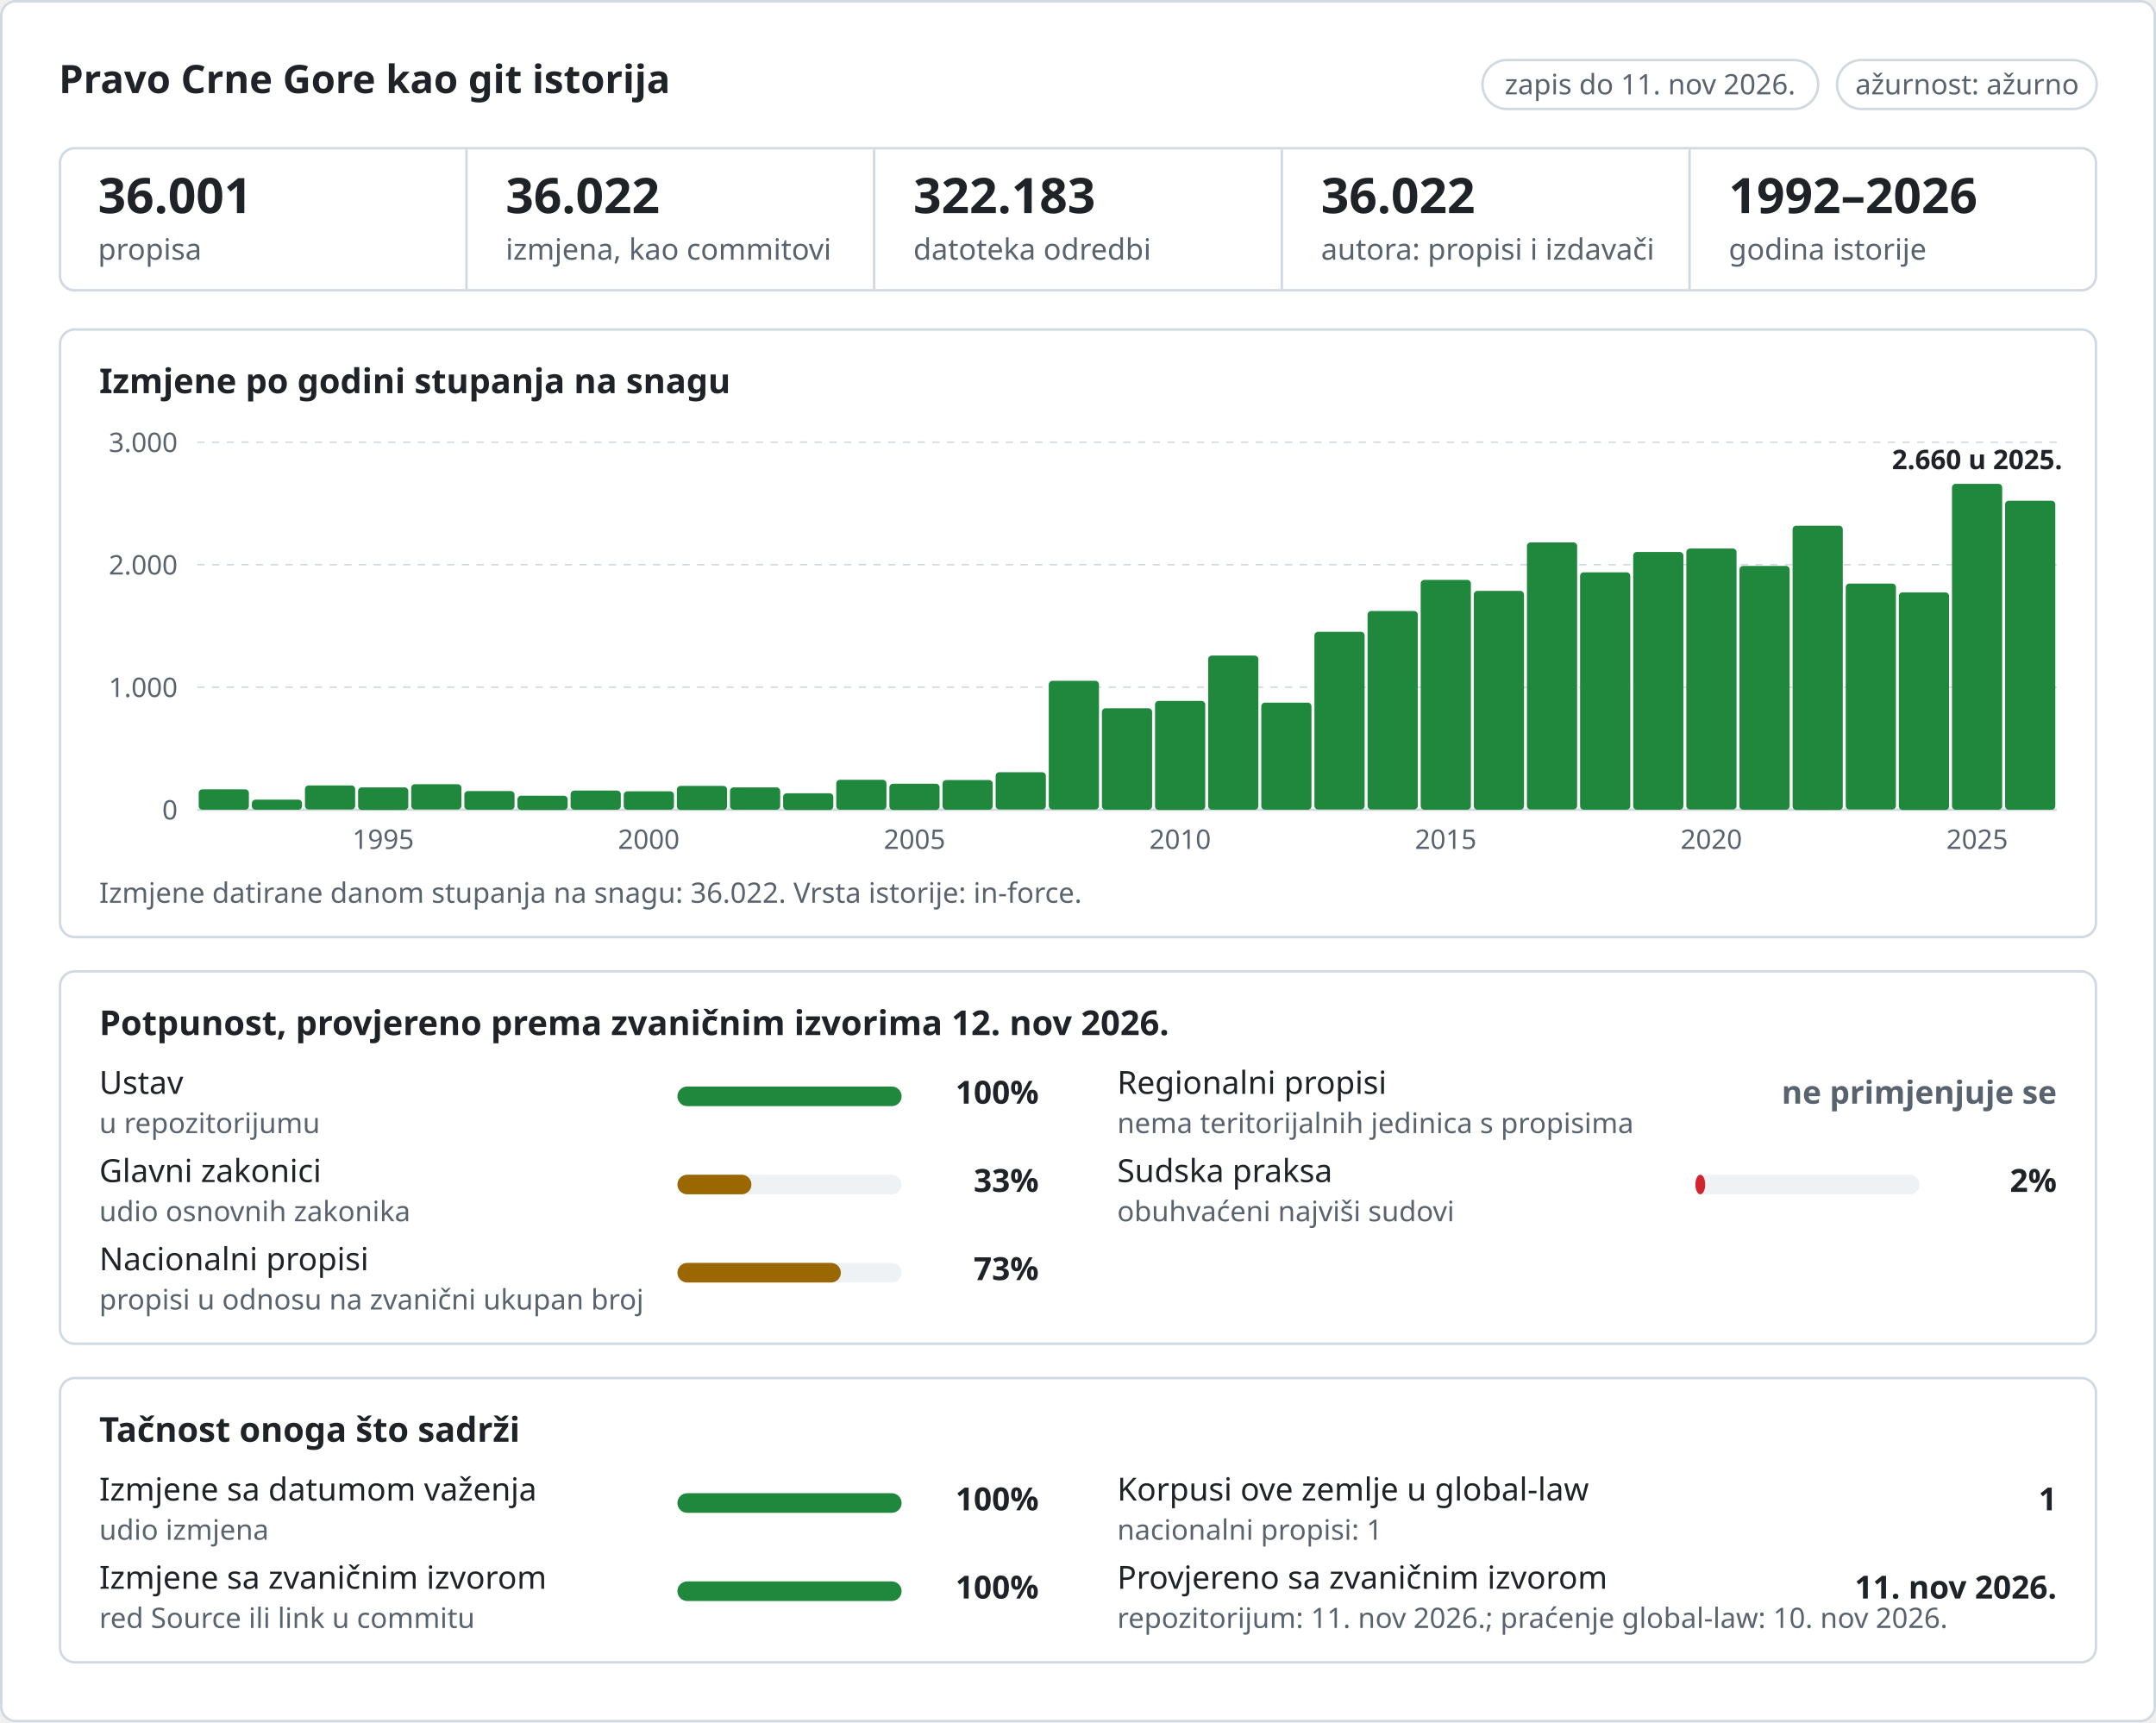
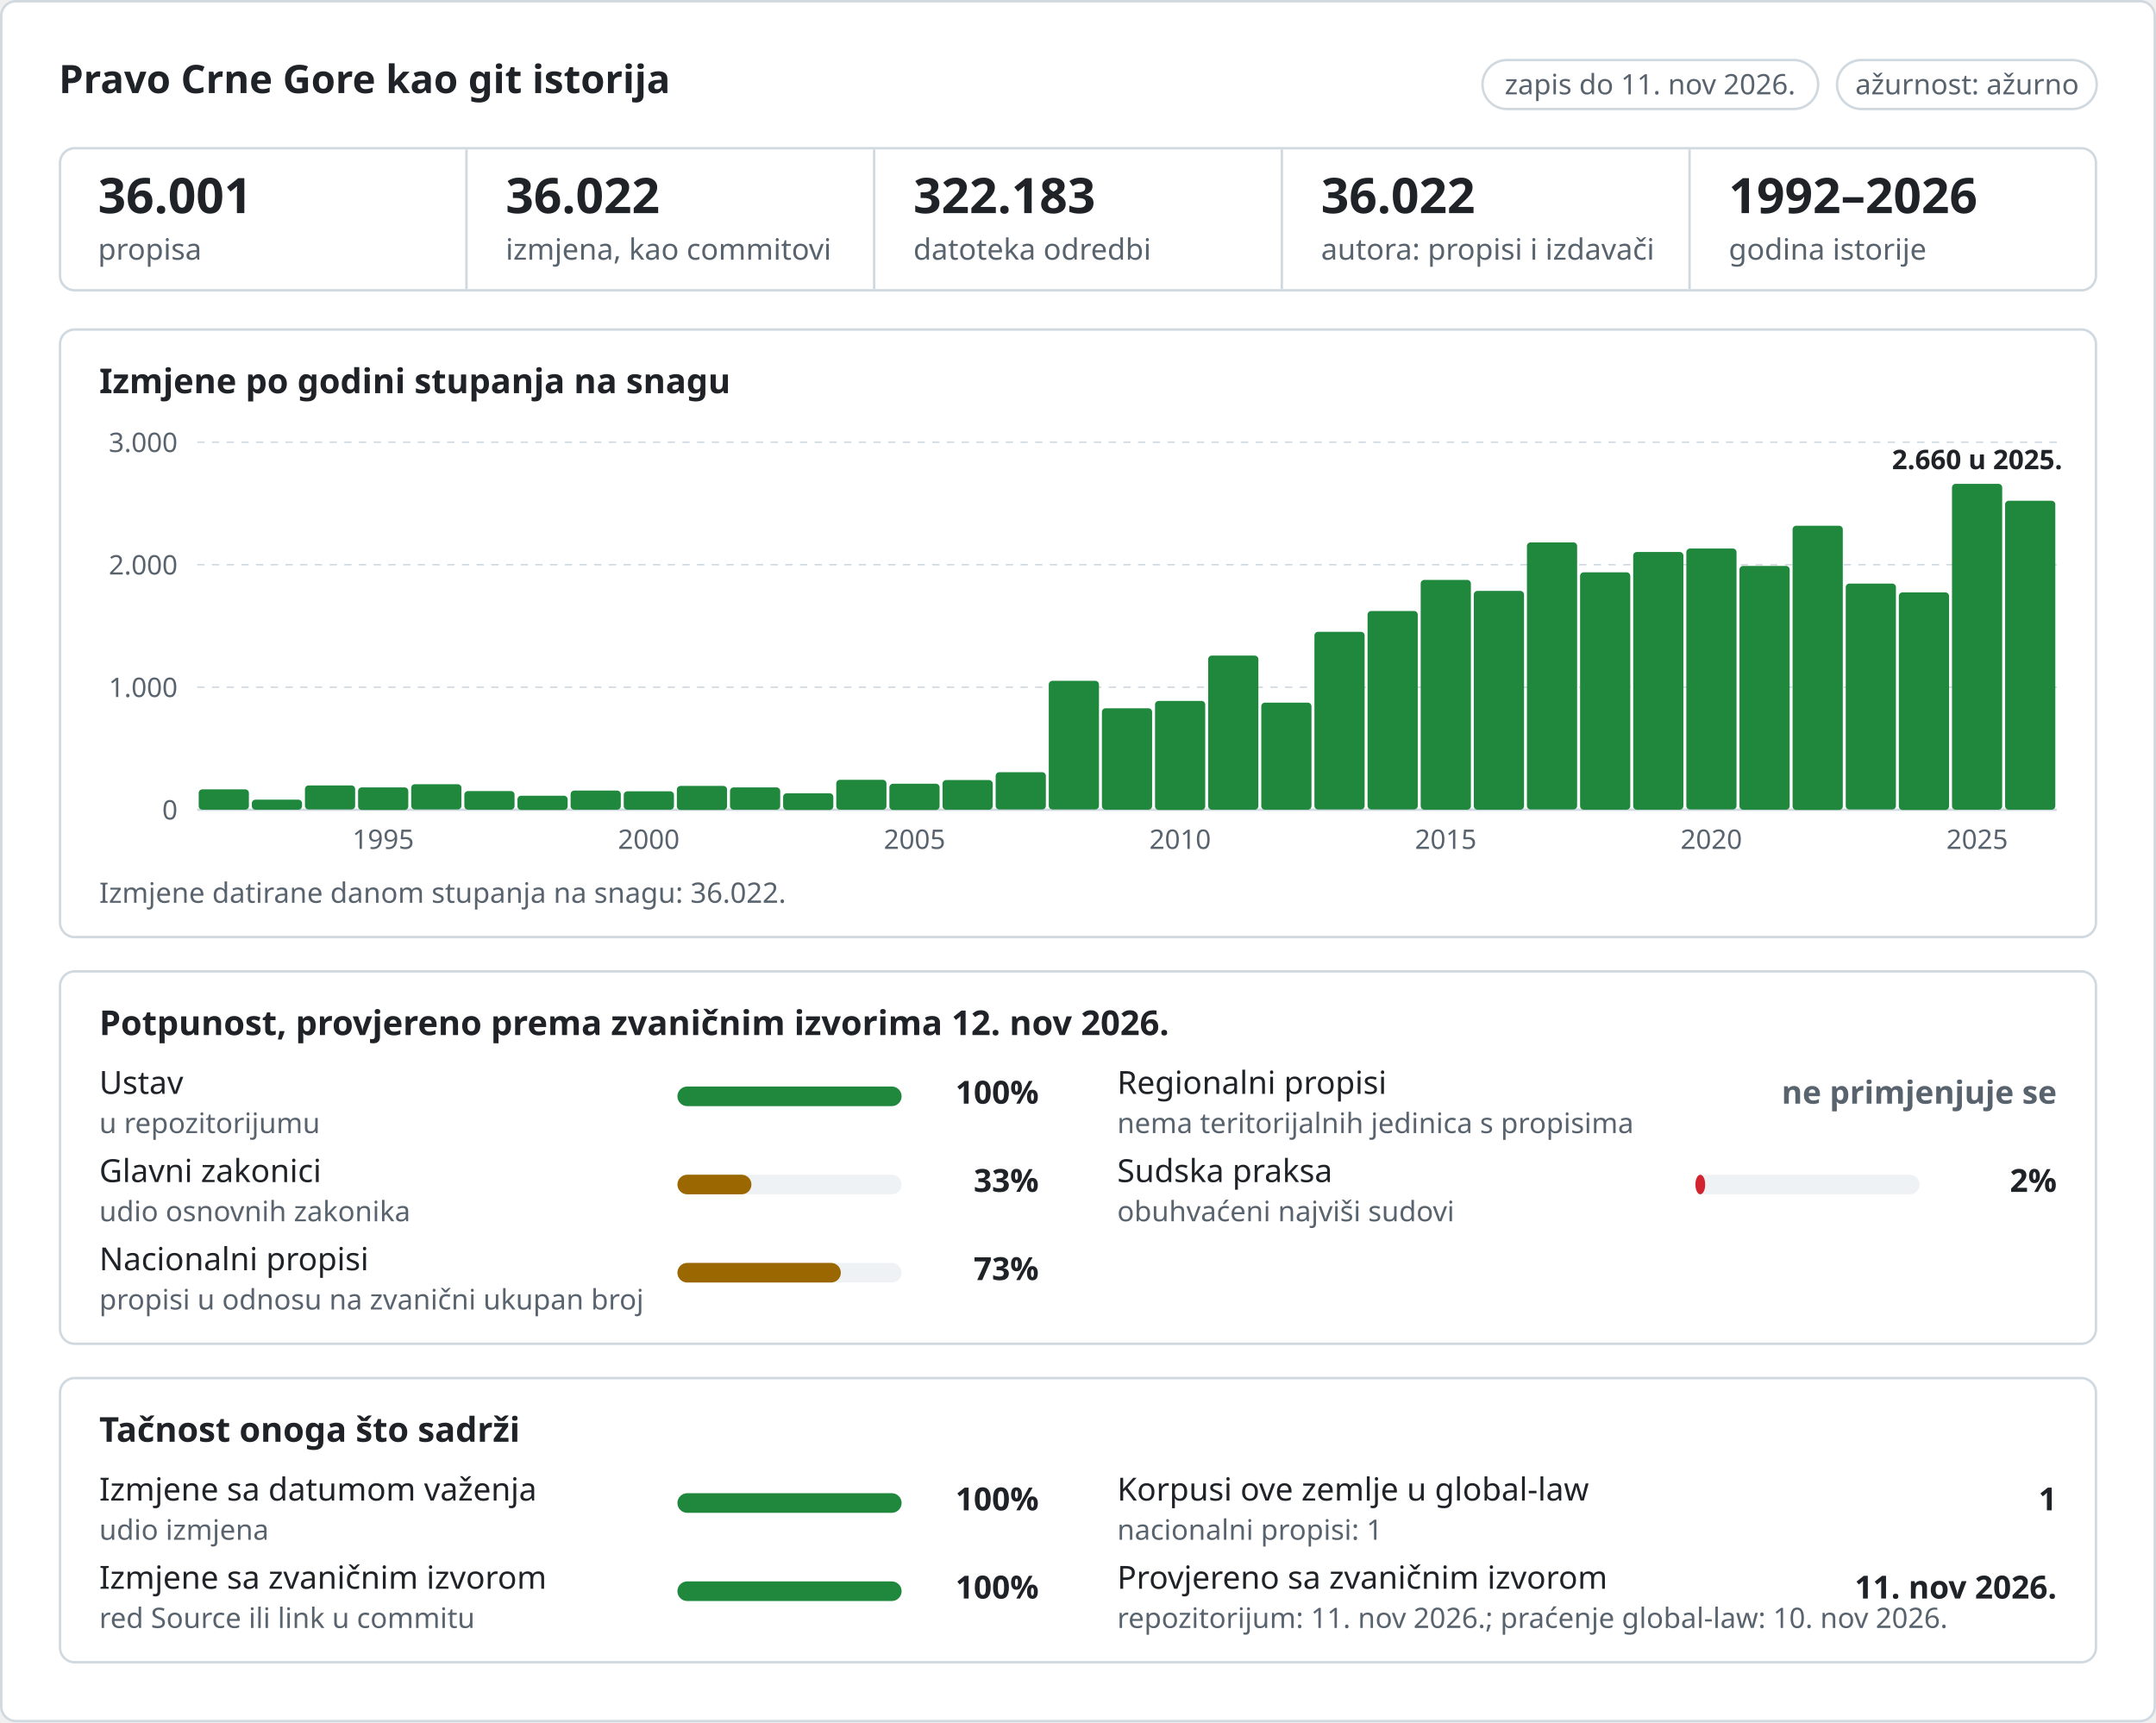
<svg xmlns="http://www.w3.org/2000/svg" width="880" height="703" viewBox="0 0 880 703" font-family="-apple-system,BlinkMacSystemFont,Segoe UI,Noto Sans,Helvetica,Arial,sans-serif">
  <rect x="0.5" y="0.5" width="879" height="702" rx="6" fill="#ffffff" stroke="#d1d9e0" />
  <text x="24" y="38" font-size="16" font-weight="600" fill="#1f2328">Pravo Crne Gore kao git istorija</text>
  <rect x="605.1" y="24.5" width="137" height="20" rx="10" fill="none" stroke="#d1d9e0" />
  <text x="673.5" y="38.5" font-size="11.5" font-weight="500" text-anchor="middle" fill="#59636e">zapis do 11. nov 2026.</text>
  <rect x="749.8" y="24.5" width="106" height="20" rx="10" fill="none" stroke="#d1d9e0" />
  <text x="802.9" y="38.5" font-size="11.5" font-weight="500" text-anchor="middle" fill="#59636e">ažurnost: ažurno</text>
  <rect x="24.5" y="60.5" width="831" height="58" rx="6" fill="#ffffff" stroke="#d1d9e0" />
  <text x="40.0" y="87" font-size="20" font-weight="600" fill="#1f2328">36.001</text>
  <text x="40.0" y="106" font-size="12" fill="#59636e">propisa</text>
  <line x1="190.4" y1="61" x2="190.4" y2="118" stroke="#d1d9e0" />
  <text x="206.4" y="87" font-size="20" font-weight="600" fill="#1f2328">36.022</text>
  <text x="206.4" y="106" font-size="12" fill="#59636e">izmjena, kao commitovi</text>
  <line x1="356.8" y1="61" x2="356.8" y2="118" stroke="#d1d9e0" />
  <text x="372.8" y="87" font-size="20" font-weight="600" fill="#1f2328">322.183</text>
  <text x="372.8" y="106" font-size="12" fill="#59636e">datoteka odredbi</text>
  <line x1="523.2" y1="61" x2="523.2" y2="118" stroke="#d1d9e0" />
  <text x="539.2" y="87" font-size="20" font-weight="600" fill="#1f2328">36.022</text>
  <text x="539.2" y="106" font-size="12" fill="#59636e">autora: propisi i izdavači</text>
  <line x1="689.6" y1="61" x2="689.6" y2="118" stroke="#d1d9e0" />
  <text x="705.6" y="87" font-size="20" font-weight="600" fill="#1f2328">1992–2026</text>
  <text x="705.6" y="106" font-size="12" fill="#59636e">godina istorije</text>
  <rect x="24.5" y="134.5" width="831" height="248" rx="6" fill="#ffffff" stroke="#d1d9e0" />
  <text x="40.5" y="160.5" font-size="14" font-weight="600" fill="#1f2328">Izmjene po godini stupanja na snagu</text>
  <line x1="80.5" y1="330.5" x2="839.5" y2="330.5" stroke="#d1d9e0" stroke-width="1" />
  <text x="72.5" y="334.5" font-size="11" text-anchor="end" fill="#59636e">0</text>
  <line x1="80.5" y1="280.5" x2="839.5" y2="280.5" stroke="#d1d9e0" stroke-width="0.6" stroke-dasharray="3 3" />
  <text x="72.5" y="284.5" font-size="11" text-anchor="end" fill="#59636e">1.000</text>
  <line x1="80.5" y1="230.5" x2="839.5" y2="230.5" stroke="#d1d9e0" stroke-width="0.6" stroke-dasharray="3 3" />
  <text x="72.5" y="234.5" font-size="11" text-anchor="end" fill="#59636e">2.000</text>
  <line x1="80.5" y1="180.5" x2="839.5" y2="180.5" stroke="#d1d9e0" stroke-width="0.6" stroke-dasharray="3 3" />
  <text x="72.5" y="184.5" font-size="11" text-anchor="end" fill="#59636e">3.000</text>
  <rect x="81.10" y="322.2" width="20.49" height="8.3" rx="1.5" fill="#1f883d" />
  <rect x="102.79" y="326.4" width="20.49" height="4.1" rx="1.5" fill="#1f883d" />
  <rect x="124.47" y="320.6" width="20.49" height="9.8" rx="1.5" fill="#1f883d" />
  <rect x="146.16" y="321.4" width="20.49" height="9.2" rx="1.5" fill="#1f883d" />
  <text x="156.4" y="346.5" font-size="11" text-anchor="middle" fill="#59636e">1995</text>
  <rect x="167.84" y="320.1" width="20.49" height="10.3" rx="1.5" fill="#1f883d" />
  <rect x="189.53" y="322.9" width="20.49" height="7.6" rx="1.5" fill="#1f883d" />
  <rect x="211.21" y="324.8" width="20.49" height="5.8" rx="1.5" fill="#1f883d" />
  <rect x="232.90" y="322.7" width="20.49" height="7.8" rx="1.5" fill="#1f883d" />
  <rect x="254.59" y="323.0" width="20.49" height="7.5" rx="1.5" fill="#1f883d" />
  <text x="264.8" y="346.5" font-size="11" text-anchor="middle" fill="#59636e">2000</text>
  <rect x="276.27" y="320.8" width="20.49" height="9.8" rx="1.5" fill="#1f883d" />
  <rect x="297.96" y="321.4" width="20.49" height="9.1" rx="1.5" fill="#1f883d" />
  <rect x="319.64" y="323.8" width="20.49" height="6.8" rx="1.5" fill="#1f883d" />
  <rect x="341.33" y="318.3" width="20.49" height="12.2" rx="1.5" fill="#1f883d" />
  <rect x="363.01" y="319.9" width="20.49" height="10.7" rx="1.5" fill="#1f883d" />
  <text x="373.3" y="346.5" font-size="11" text-anchor="middle" fill="#59636e">2005</text>
  <rect x="384.70" y="318.4" width="20.49" height="12.1" rx="1.5" fill="#1f883d" />
  <rect x="406.39" y="315.2" width="20.49" height="15.2" rx="1.5" fill="#1f883d" />
  <rect x="428.07" y="277.9" width="20.49" height="52.5" rx="1.5" fill="#1f883d" />
  <rect x="449.76" y="289.1" width="20.49" height="41.4" rx="1.5" fill="#1f883d" />
  <rect x="471.44" y="286.1" width="20.49" height="44.5" rx="1.5" fill="#1f883d" />
  <text x="481.7" y="346.5" font-size="11" text-anchor="middle" fill="#59636e">2010</text>
  <rect x="493.13" y="267.6" width="20.49" height="62.9" rx="1.5" fill="#1f883d" />
  <rect x="514.81" y="286.8" width="20.49" height="43.7" rx="1.5" fill="#1f883d" />
  <rect x="536.50" y="257.9" width="20.49" height="72.5" rx="1.5" fill="#1f883d" />
  <rect x="558.19" y="249.4" width="20.49" height="81.0" rx="1.5" fill="#1f883d" />
  <rect x="579.87" y="236.7" width="20.49" height="93.8" rx="1.5" fill="#1f883d" />
  <text x="590.1" y="346.5" font-size="11" text-anchor="middle" fill="#59636e">2015</text>
  <rect x="601.56" y="241.2" width="20.49" height="89.3" rx="1.5" fill="#1f883d" />
  <rect x="623.24" y="221.4" width="20.49" height="109.0" rx="1.5" fill="#1f883d" />
  <rect x="644.93" y="233.6" width="20.49" height="96.9" rx="1.5" fill="#1f883d" />
  <rect x="666.61" y="225.3" width="20.49" height="105.2" rx="1.5" fill="#1f883d" />
  <rect x="688.30" y="223.9" width="20.49" height="106.5" rx="1.5" fill="#1f883d" />
  <text x="698.5" y="346.5" font-size="11" text-anchor="middle" fill="#59636e">2020</text>
  <rect x="709.99" y="231.0" width="20.49" height="99.5" rx="1.5" fill="#1f883d" />
  <rect x="731.67" y="214.6" width="20.49" height="116.0" rx="1.5" fill="#1f883d" />
  <rect x="753.36" y="238.2" width="20.49" height="92.2" rx="1.5" fill="#1f883d" />
  <rect x="775.04" y="241.8" width="20.49" height="88.8" rx="1.5" fill="#1f883d" />
  <rect x="796.73" y="197.5" width="20.49" height="133.0" rx="1.5" fill="#1f883d" />
  <text x="807.0" y="346.5" font-size="11" text-anchor="middle" fill="#59636e">2025</text>
  <text x="807.0" y="191.5" font-size="11" font-weight="600" text-anchor="middle" fill="#1f2328">2.660 u 2025.</text>
  <rect x="818.41" y="204.4" width="20.49" height="126.1" rx="1.5" fill="#1f883d" />
-   <text x="40.5" y="368.5" font-size="11.5" fill="#59636e">Izmjene datirane danom stupanja na snagu: 36.022. Vrsta istorije: in-force.</text>
+   <text x="40.5" y="368.5" font-size="11.5" fill="#59636e">Izmjene datirane danom stupanja na snagu: 36.022.</text>
  <rect x="24.5" y="396.5" width="831" height="152" rx="6" fill="#ffffff" stroke="#d1d9e0" />
  <text x="40.5" y="422.5" font-size="14" font-weight="600" fill="#1f2328">Potpunost, provjereno prema zvaničnim izvorima 12. nov 2026.</text>
  <text x="40.5" y="446.5" font-size="13" fill="#1f2328">Ustav</text>
  <text x="40.5" y="462.5" font-size="11.5" fill="#59636e">u repozitorijumu</text>
  <g>
    <rect x="276.5" y="443.5" width="91.5" height="8" rx="4" fill="#eff2f5" />
    <rect x="276.5" y="443.5" width="91.5" height="8" rx="4" fill="#1f883d" />
  </g>
  <text x="424.0" y="450.5" font-size="13" font-weight="600" text-anchor="end" fill="#1f2328">100%</text>
  <text x="40.5" y="482.5" font-size="13" fill="#1f2328">Glavni zakonici</text>
  <text x="40.5" y="498.5" font-size="11.5" fill="#59636e">udio osnovnih zakonika</text>
  <g>
    <rect x="276.5" y="479.5" width="91.5" height="8" rx="4" fill="#eff2f5" />
    <rect x="276.5" y="479.5" width="30.2" height="8" rx="4" fill="#9a6700" />
  </g>
  <text x="424.0" y="486.5" font-size="13" font-weight="600" text-anchor="end" fill="#1f2328">33%</text>
  <text x="40.5" y="518.5" font-size="13" fill="#1f2328">Nacionalni propisi</text>
  <text x="40.5" y="534.5" font-size="11.5" fill="#59636e">propisi u odnosu na zvanični ukupan broj</text>
  <g>
    <rect x="276.5" y="515.5" width="91.5" height="8" rx="4" fill="#eff2f5" />
    <rect x="276.5" y="515.5" width="66.7" height="8" rx="4" fill="#9a6700" />
  </g>
  <text x="424.0" y="522.5" font-size="13" font-weight="600" text-anchor="end" fill="#1f2328">73%</text>
  <text x="456.0" y="446.5" font-size="13" fill="#1f2328">Regionalni propisi</text>
  <text x="456.0" y="462.5" font-size="11.5" fill="#59636e">nema teritorijalnih jedinica s propisima</text>
  <text x="839.5" y="450.5" font-size="13" font-weight="600" text-anchor="end" fill="#59636e">ne primjenjuje se</text>
  <text x="456.0" y="482.5" font-size="13" fill="#1f2328">Sudska praksa</text>
  <text x="456.0" y="498.5" font-size="11.5" fill="#59636e">obuhvaćeni najviši sudovi</text>
  <g>
    <rect x="692.0" y="479.5" width="91.5" height="8" rx="4" fill="#eff2f5" />
    <rect x="692.0" y="479.5" width="4.0" height="8" rx="4" fill="#d1242f" />
  </g>
  <text x="839.5" y="486.5" font-size="13" font-weight="600" text-anchor="end" fill="#1f2328">2%</text>
  <rect x="24.5" y="562.5" width="831" height="116" rx="6" fill="#ffffff" stroke="#d1d9e0" />
  <text x="40.5" y="588.5" font-size="14" font-weight="600" fill="#1f2328">Tačnost onoga što sadrži</text>
  <text x="40.5" y="612.5" font-size="13" fill="#1f2328">Izmjene sa datumom važenja</text>
  <text x="40.5" y="628.5" font-size="11.5" fill="#59636e">udio izmjena</text>
  <g>
    <rect x="276.5" y="609.5" width="91.5" height="8" rx="4" fill="#eff2f5" />
    <rect x="276.5" y="609.5" width="91.5" height="8" rx="4" fill="#1f883d" />
  </g>
  <text x="424.0" y="616.5" font-size="13" font-weight="600" text-anchor="end" fill="#1f2328">100%</text>
  <text x="40.5" y="648.5" font-size="13" fill="#1f2328">Izmjene sa zvaničnim izvorom</text>
  <text x="40.5" y="664.5" font-size="11.5" fill="#59636e">red Source ili link u commitu</text>
  <g>
    <rect x="276.5" y="645.5" width="91.5" height="8" rx="4" fill="#eff2f5" />
    <rect x="276.5" y="645.5" width="91.5" height="8" rx="4" fill="#1f883d" />
  </g>
  <text x="424.0" y="652.5" font-size="13" font-weight="600" text-anchor="end" fill="#1f2328">100%</text>
  <text x="456.0" y="612.5" font-size="13" fill="#1f2328">Korpusi ove zemlje u global-law</text>
  <text x="456.0" y="628.5" font-size="11.5" fill="#59636e">nacionalni propisi: 1</text>
  <text x="839.5" y="616.5" font-size="13" font-weight="600" text-anchor="end" fill="#1f2328">1</text>
  <text x="456.0" y="648.5" font-size="13" fill="#1f2328">Provjereno sa zvaničnim izvorom</text>
  <text x="456.0" y="664.5" font-size="11.5" fill="#59636e">repozitorijum: 11. nov 2026.; praćenje global-law: 10. nov 2026.</text>
  <text x="839.5" y="652.5" font-size="13" font-weight="600" text-anchor="end" fill="#1f2328">11. nov 2026.</text>
</svg>
